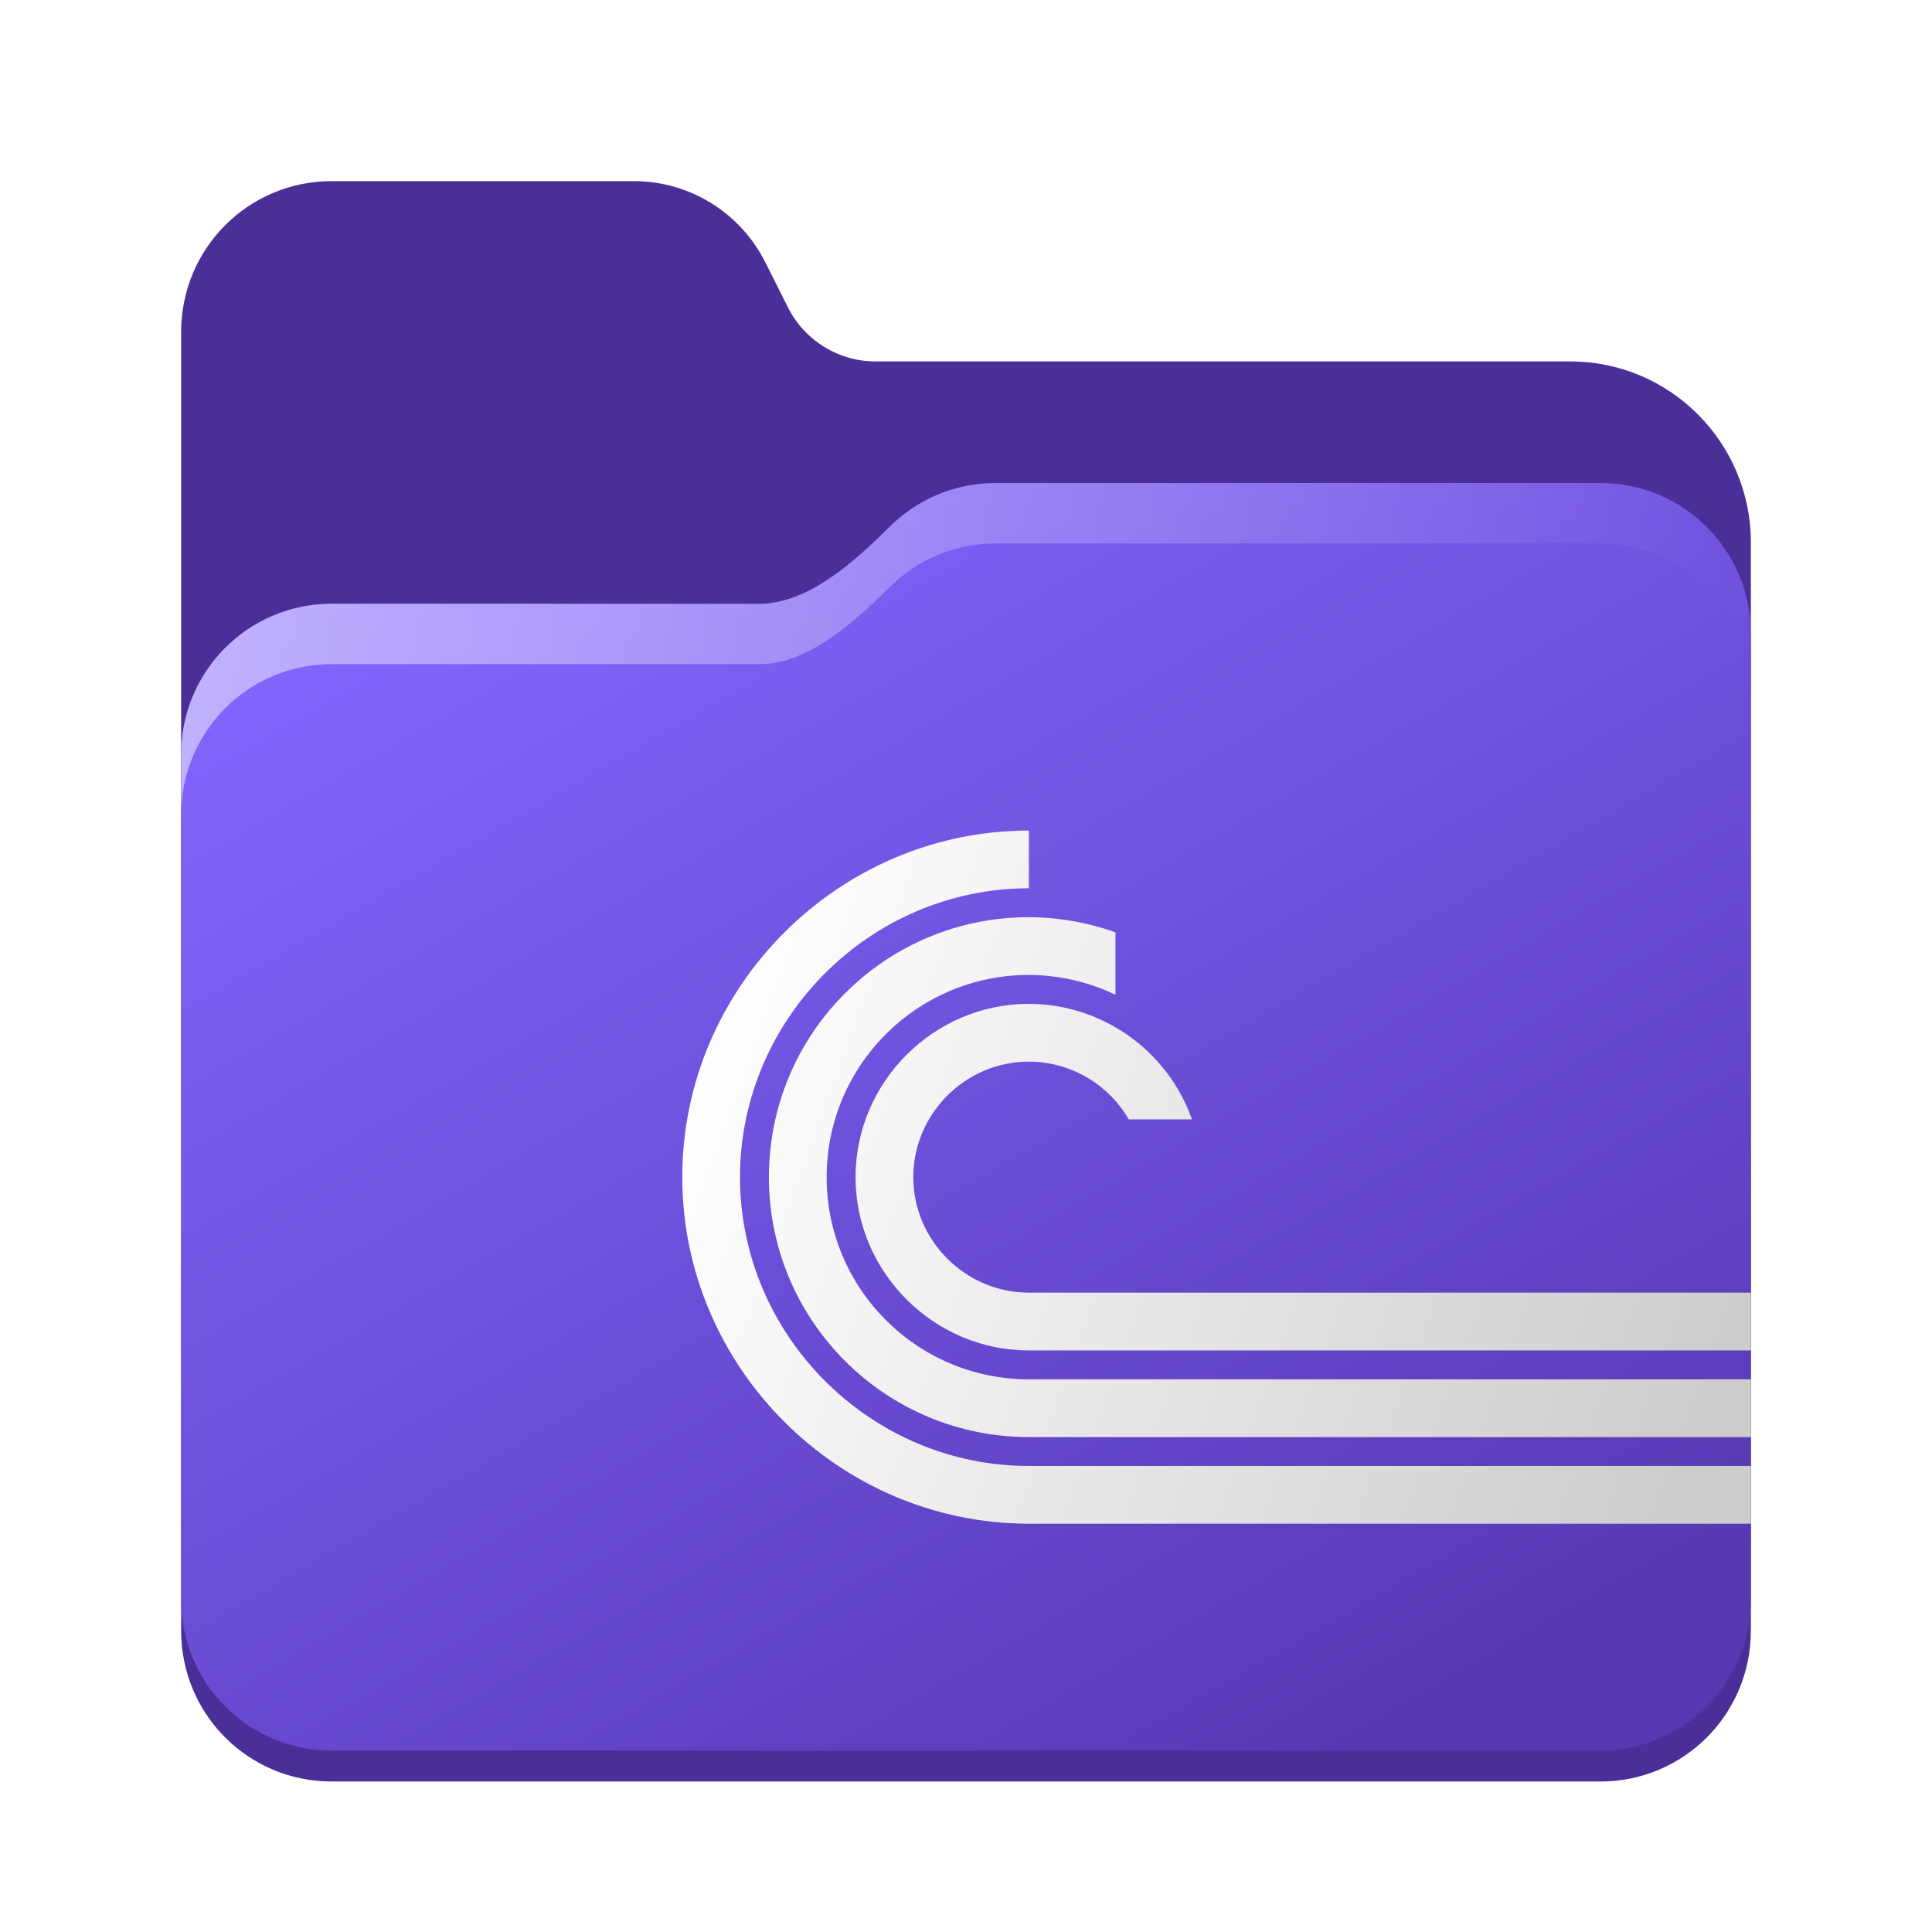
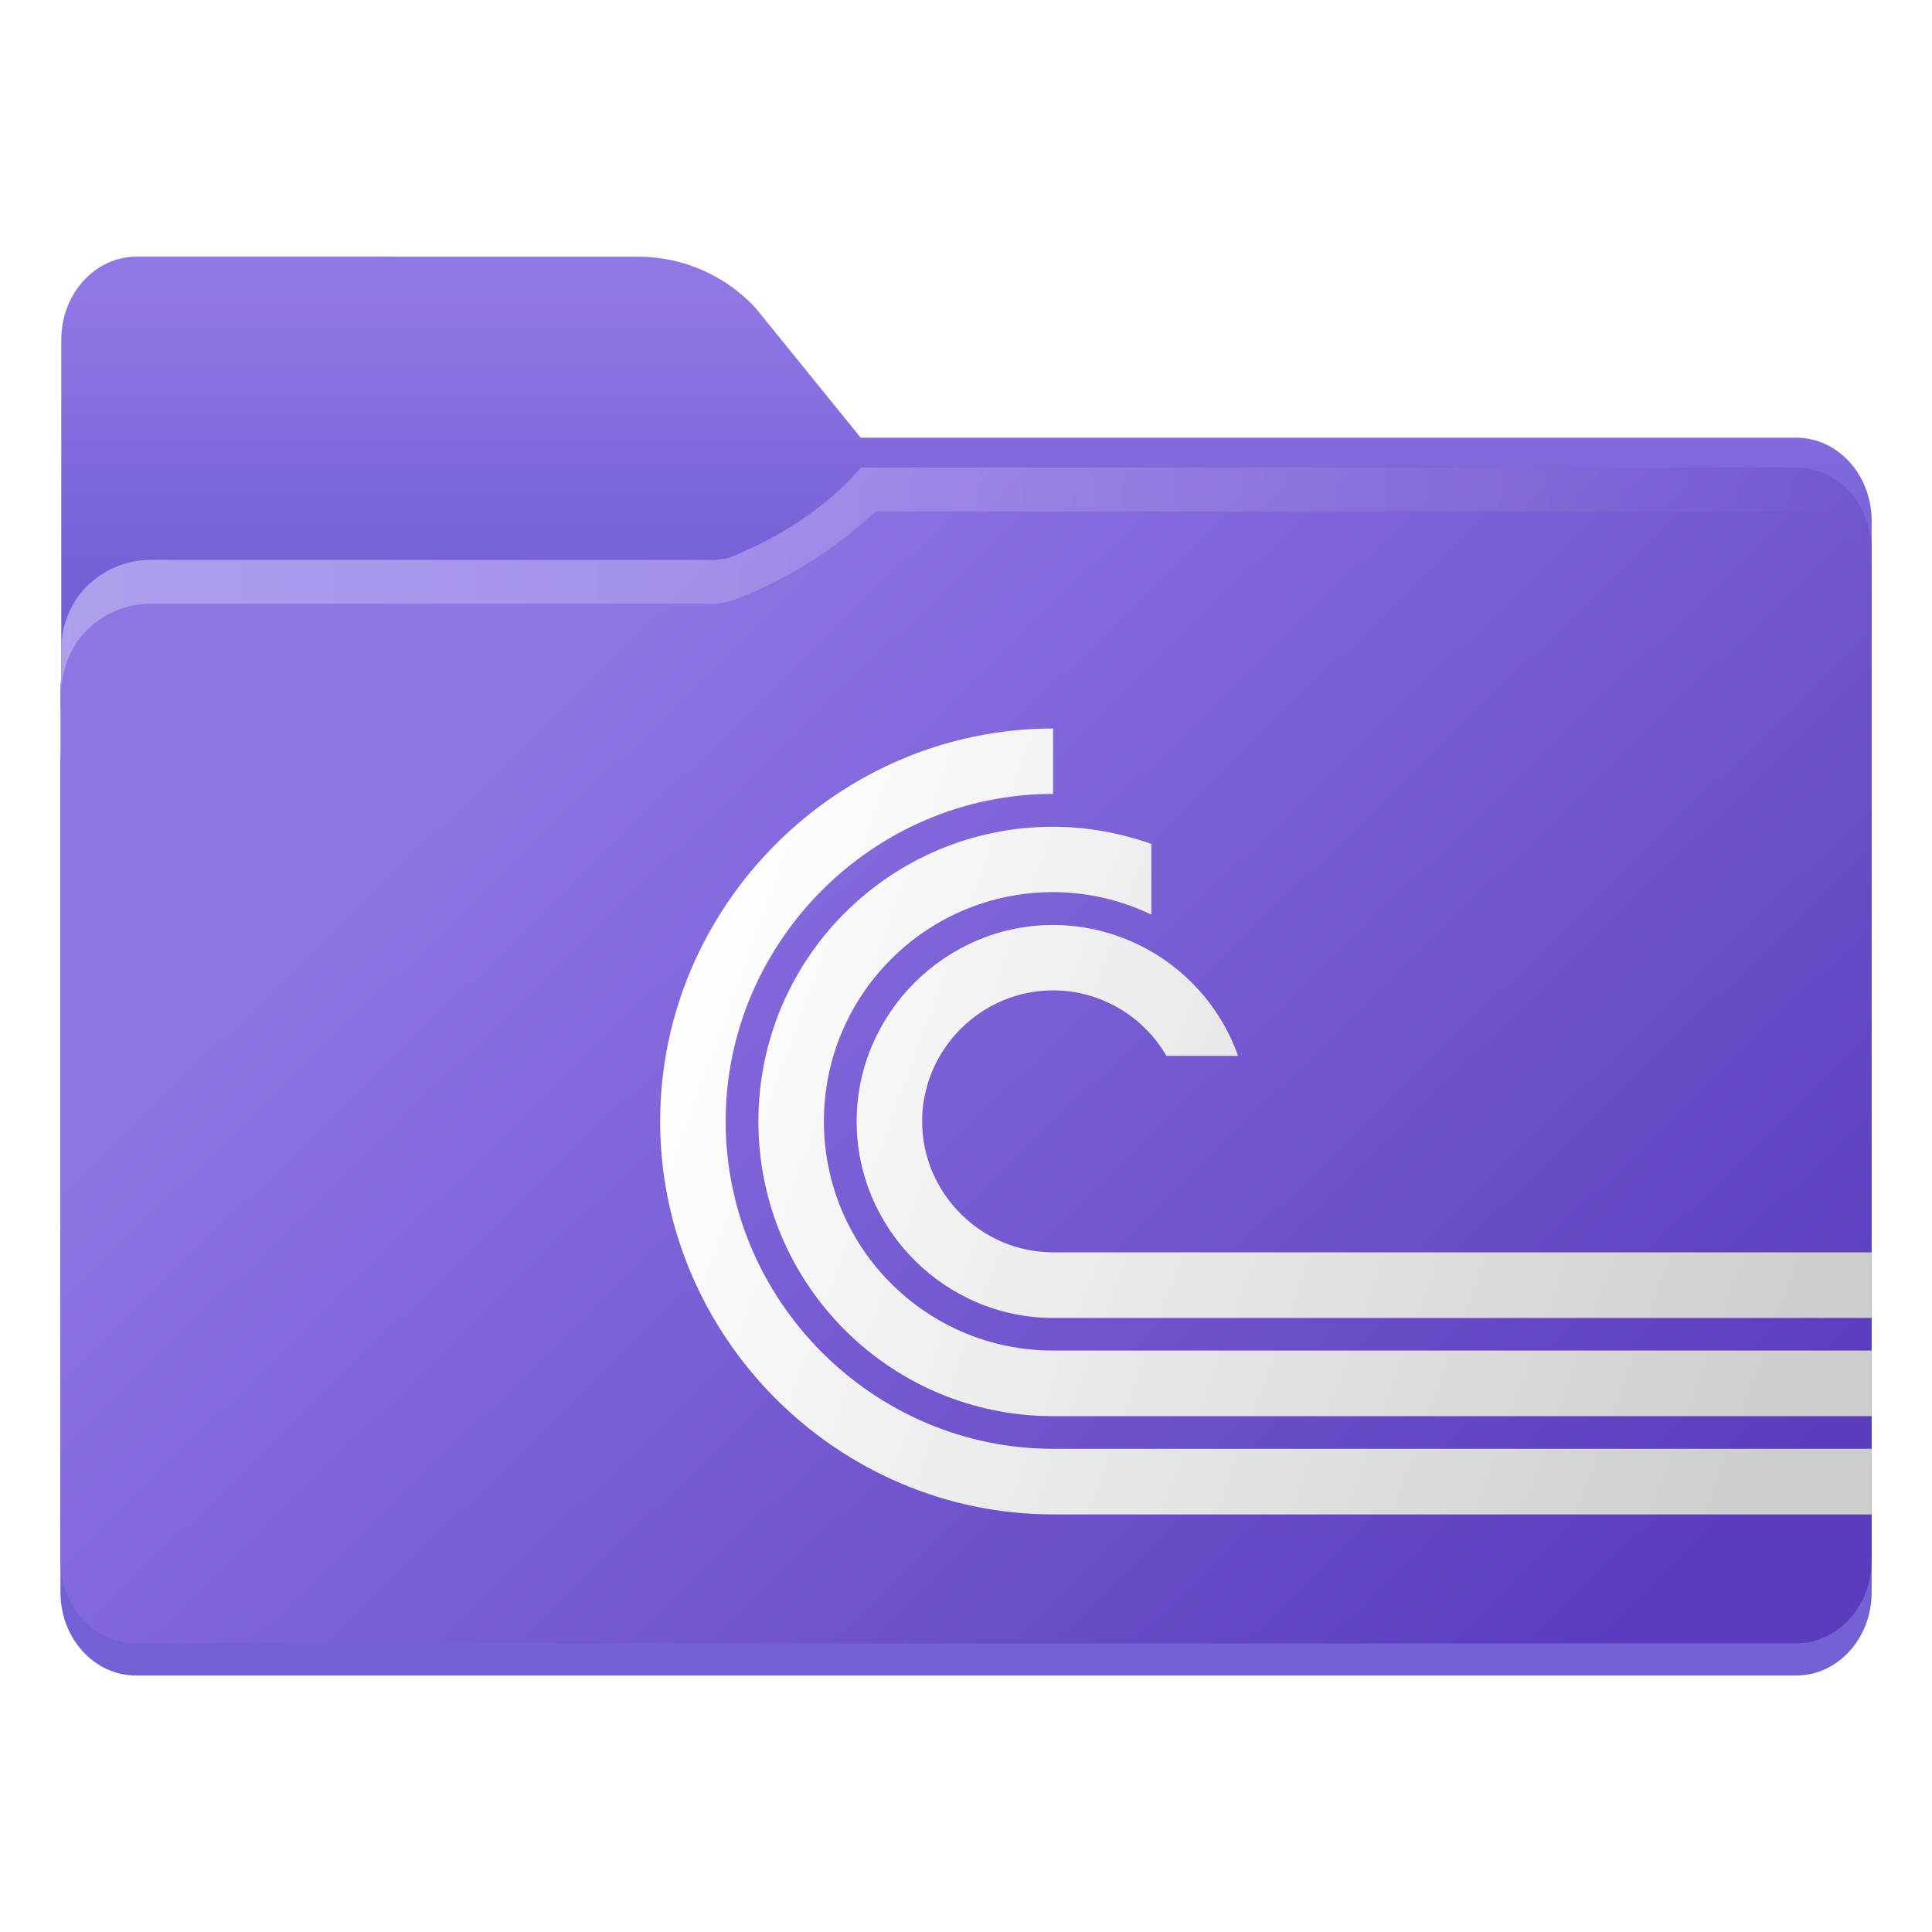
- <svg xmlns="http://www.w3.org/2000/svg" xmlns:xlink="http://www.w3.org/1999/xlink" height="128px" viewBox="0 0 128 128" width="128px" version="1.1" id="svg10">
-   <defs id="defs10">
-     <linearGradient id="linearGradient10">
-       <stop style="stop-color:#8466ff;stop-opacity:0.996;" offset="0" id="stop10" />
-       <stop style="stop-color:#5539b2;stop-opacity:0.996;" offset="1" id="stop11" />
-     </linearGradient>
-     <linearGradient xlink:href="#linearGradient20" id="linearGradient21" x1="12" y1="42.983" x2="116" y2="42.983" gradientUnits="userSpaceOnUse" gradientTransform="translate(4e-6,0.017958)" />
-     <linearGradient id="linearGradient20">
-       <stop style="stop-color:#ffffff;stop-opacity:0.5;" offset="0" id="stop20" />
-       <stop style="stop-color:#ffffff;stop-opacity:0;" offset="1" id="stop21" />
-     </linearGradient>
-     <linearGradient xlink:href="#linearGradient10" id="linearGradient11" x1="38" y1="28.955" x2="90" y2="119.022" gradientUnits="userSpaceOnUse" />
-     <linearGradient xlink:href="#linearGradient30" id="linearGradient31" x1="5.529" y1="8.122" x2="16.066" y2="11.957" gradientUnits="userSpaceOnUse" gradientTransform="matrix(6.313899,0,0,6.313899,12.4261,14.60111)" />
+ <svg xmlns="http://www.w3.org/2000/svg" xmlns:xlink="http://www.w3.org/1999/xlink" width="64" height="64" version="1.1" viewBox="0 0 16.933 16.933" id="svg30">
+   <defs id="defs8">
    <linearGradient id="linearGradient30">
      <stop style="stop-color:#ffffff;stop-opacity:1;" offset="0" id="stop30" />
      <stop style="stop-color:#cdcdcd;stop-opacity:1;" offset="1" id="stop31" />
    </linearGradient>
+     <style type="text/css" id="style1" />
+     <linearGradient id="linearGradient1911" x1="25.085" x2="25.085" y1="24.031" y2="26.412" gradientTransform="translate(-17.897 -21.385)" gradientUnits="userSpaceOnUse">
+       <stop stop-color="#fcbc19" stop-opacity=".996" offset="0" id="stop1" style="stop-color:#8f76e4;stop-opacity:0.996;" />
+       <stop stop-color="#f4b61f" offset="1" id="stop2" style="stop-color:#7660d6;stop-opacity:1;" />
+     </linearGradient>
+     <linearGradient id="linearGradient4625" x1=".529" x2="16.404" y1="5.066" y2="5.066" gradientUnits="userSpaceOnUse">
+       <stop stop-color="#b78815" offset="0" id="stop3" />
+       <stop stop-color="#e2b24b" stop-opacity="0" offset="1" id="stop4" />
+     </linearGradient>
+     <linearGradient id="linearGradient1951" x1="100" x2="133.19" y1="17.453" y2="51.606" gradientTransform="matrix(.26458 0 0 .26458 -20.108 -.13539)" gradientUnits="userSpaceOnUse">
+       <stop stop-color="#fce798" offset="0" id="stop5" style="stop-color:#8f76e4;stop-opacity:0.996;" />
+       <stop stop-color="#ffc937" offset="1" id="stop6" style="stop-color:#593dbd;stop-opacity:0.996;" />
+     </linearGradient>
+     <linearGradient id="linearGradient11110" x1=".529" x2="16.404" y1="5.381" y2="5.381" gradientUnits="userSpaceOnUse">
+       <stop stop-color="#fff" offset="0" id="stop7" />
+       <stop stop-color="#fff" stop-opacity="0" offset="1" id="stop8" />
+     </linearGradient>
+     <linearGradient id="_Linear2" x2="1" gradientTransform="matrix(0,5.348289,-5.348289,0,-109.8825,6.409799)" gradientUnits="userSpaceOnUse">
+       <stop style="stop-color:rgb(18,108,152)" offset="0" id="stop5-3" />
+       <stop style="stop-color:rgb(11,79,148)" offset="1" id="stop6-6" />
+     </linearGradient>
+     <linearGradient xlink:href="#linearGradient30" id="linearGradient31" x1="5.529" y1="8.122" x2="16.066" y2="11.957" gradientUnits="userSpaceOnUse" gradientTransform="matrix(0.9469102,0,0,0.9469102,0.8706899,0.3222474)" />
  </defs>
-   <linearGradient id="a" gradientTransform="matrix(0.45451 0 0 0.455522 -1210.292 616.1726)" gradientUnits="userSpaceOnUse" x1="2689.252" x2="2918.07" y1="-1106.803" y2="-1106.803">
-     <stop offset="0" stop-color="#62a0ea" id="stop1" />
-     <stop offset="0.058" stop-color="#afd4ff" id="stop2" />
-     <stop offset="0.122" stop-color="#62a0ea" id="stop3" />
-     <stop offset="0.873" stop-color="#62a0ea" id="stop4" />
-     <stop offset="0.956" stop-color="#c0d5ea" id="stop5" />
-     <stop offset="1" stop-color="#62a0ea" id="stop6" />
-   </linearGradient>
-   <path d="m 21.977 12 c -5.527 0 -9.977 4.461 -9.977 10 v 86.031 c 0 5.543 4.449 10 9.977 10 h 84.043 c 5.531 0 9.98 -4.457 9.98 -10 v -72.086 c 0 -6.629 -5.359 -12 -11.973 -12 h -46.027 c -2.453 0 -4.695 -1.387 -5.797 -3.582 l -1.504 -2.992 c -1.656 -3.293 -5.02 -5.371 -8.699 -5.371 z m 0 0" fill="#438de6" id="path6" style="fill:#4b2f99;fill-opacity:0.996" />
-   <path d="m 65.977 32 c -2.746 0 -5.227 1.102 -7.027 2.891 c -2.273 2.254 -5.383 5.109 -8.633 5.109 h -28.34 c -5.527 0 -9.977 4.461 -9.977 10 v 55.977 c 0 5.539 4.449 10 9.977 10 h 84.043 c 5.531 0 9.98 -4.461 9.98 -10 v -63.977 c 0 -5.539 -4.449 -10 -9.98 -10 z m 0 0" fill="#a4caee" id="path8" style="fill:url(#linearGradient11)" />
-   <path id="path19-9" style="display:inline;fill:url(#linearGradient21);fill-opacity:1;stroke-width:4;stroke-linecap:round;enable-background:new;stop-color:#000000" d="m 65.979,32.002 c -2.747,0 -5.228,1.101 -7.029,2.889 -2.274,2.257 -5.385,5.111 -8.633,5.111 h -28.338 c -5.528,0 -9.979,4.46 -9.979,10 V 54 c 8.61e-4,-5.539 4.451,-9.998 9.979,-9.998 h 28.338 c 3.248,0 6.359,-2.854 8.633,-5.111 1.801,-1.788 4.283,-2.889 7.029,-2.889 h 40.043 c 5.528,0 9.979,4.46 9.979,10 v -4 c 0,-5.54 -4.451,-10 -9.979,-10 z" />
-   <path d="m 68.163,55.027 c -12.596,0 -22.961,10.365 -22.961,22.961 0,12.596 10.365,22.961 22.961,22.961 H 116 V 97.124 H 68.163 c -10.498,0 -19.136,-8.638 -19.136,-19.136 0,-10.498 8.638,-19.136 19.136,-19.136 z m 0,5.739 c -9.513,0 -17.222,7.709 -17.222,17.222 0,9.513 7.709,17.222 17.222,17.222 H 116 V 91.383 H 68.163 c -7.399,0 -13.395,-5.996 -13.395,-13.395 0,-7.399 5.996,-13.395 13.395,-13.395 1.986,0.005 3.947,0.453 5.739,1.312 v -4.133 c -1.841,-0.658 -3.781,-0.999 -5.739,-1.006 z m 0,5.742 c -6.299,0 -11.481,5.181 -11.481,11.481 0,6.299 5.181,11.481 11.481,11.481 H 116 V 85.641 H 68.163 c -4.199,0 -7.655,-3.454 -7.655,-7.653 0,-4.199 3.457,-7.653 7.655,-7.653 2.726,0.002 5.254,1.466 6.619,3.825 h 4.187 C 77.357,69.591 73.011,66.515 68.163,66.508 Z" style="clip-rule:evenodd;fill:url(#linearGradient31);fill-rule:nonzero;stroke-width:2.334;stroke-linejoin:round;stroke-miterlimit:2" id="path3" />
+   <path d="m1.198 2.249c-0.365 0-0.661 0.326-0.661 0.728v2.964c-0.003 0.026-0.007 0.052-0.007 0.079v7.937c0 0.402 0.296 0.728 0.661 0.728h14.552c0.365 0 0.661-0.326 0.661-0.728v-9.393c0-0.402-0.296-0.728-0.661-0.728v5.16e-4h-8.199l-0.899-1.109s-0.366-0.478-1.058-0.478h-1.323z" color="#000000" color-rendering="auto" dominant-baseline="auto" fill="url(#linearGradient1911)" image-rendering="auto" shape-rendering="auto" solid-color="#000000" stop-color="#000000" style="font-feature-settings:normal;font-variant-alternates:normal;font-variant-caps:normal;font-variant-east-asian:normal;font-variant-ligatures:normal;font-variant-numeric:normal;font-variant-position:normal;font-variation-settings:normal;inline-size:0;isolation:auto;mix-blend-mode:normal;shape-margin:0;shape-padding:0;text-decoration-color:#000000;text-decoration-line:none;text-decoration-style:solid;text-indent:0;text-orientation:mixed;text-transform:none;white-space:normal" id="path8" />
+   <g fill="#5e4aa6" stroke-width=".265" id="g27">
+     <circle cx="-330.35" cy="-328.38" r="0" id="circle8" />
+     <circle cx="-312.11" cy="-326.25" r="0" id="circle9" />
+     <circle cx="-306.02" cy="-333.07" r="0" id="circle10" />
+     <circle cx="-308.84" cy="-326.01" r="0" id="circle11" />
+     <g transform="translate(.000295 -.00032978)" id="g16">
+       <circle cx="-330.35" cy="-328.38" r="0" id="circle12" />
+       <circle cx="-312.11" cy="-326.25" r="0" id="circle13" />
+       <circle cx="-306.02" cy="-333.07" r="0" id="circle14" />
+       <circle cx="-308.84" cy="-326.01" r="0" id="circle15" />
+       <circle cx="-328.8" cy="-330.45" r="0" id="circle16" />
+     </g>
+     <circle cx="-330.35" cy="-328.38" r="0" id="circle17" />
+     <circle cx="-312.11" cy="-326.25" r="0" id="circle18" />
+     <circle cx="-306.02" cy="-333.07" r="0" id="circle19" />
+     <circle cx="-308.84" cy="-326.01" r="0" id="circle20" />
+     <circle cx="-328.8" cy="-330.45" r="0" id="circle21" />
+     <g transform="translate(2.95e-4,-3.2978e-4)" id="g26">
+       <circle cx="-330.35" cy="-328.38" r="0" id="circle22" />
+       <circle cx="-312.11" cy="-326.25" r="0" id="circle23" />
+       <circle cx="-306.02" cy="-333.07" r="0" id="circle24" />
+       <circle cx="-308.84" cy="-326.01" r="0" id="circle25" />
+       <circle cx="-328.8" cy="-330.45" r="0" id="circle26" />
+     </g>
+   </g>
+   <path d="m7.542 4.098s-0.359 0.479-1.157 0.792c-0.033 0.006-0.065 0.012-0.101 0.017h-4.961c-0.22 0-0.418 0.089-0.562 0.232-0.139 0.139-0.22 0.333-0.225 0.546v0.517c-0.003 0.026-0.007 0.052-0.007 0.079v7.395c0 0.201 0.074 0.383 0.193 0.514 0.12 0.132 0.286 0.213 0.468 0.213h14.552c0.183 0 0.348-0.082 0.468-0.213 0.12-0.132 0.194-0.313 0.194-0.514v-8.851c0-0.201-0.074-0.383-0.194-0.515-0.119-0.131-0.284-0.212-0.467-0.212h-7.482z" fill="url(#linearGradient1951)" id="path29" />
+   <path d="m7.542 4.098s-0.359 0.479-1.157 0.792c-0.033 0.006-0.065 0.012-0.101 0.017h-4.961c-0.22 0-0.418 0.089-0.562 0.232-0.139 0.139-0.22 0.333-0.225 0.546v0.384c0.005-0.212 0.086-0.406 0.225-0.546 0.143-0.143 0.342-0.232 0.562-0.232h4.961c0.036-0.005 0.068-0.011 0.101-0.017 0.759-0.263 1.288-0.792 1.288-0.792h8.071c0.182 3.704e-4 0.347 0.081 0.467 0.212 0.12 0.132 0.194 0.314 0.194 0.515v-0.384c0-0.201-0.074-0.383-0.194-0.515-0.119-0.131-0.284-0.212-0.467-0.212h-7.482zm-7.006 2.104c-0.003 0.026-0.007 0.052-0.007 0.079v0.384c0-0.027 0.004-0.053 0.007-0.079z" fill="url(#linearGradient11110)" opacity=".3" id="path30" />
+   <path d="m 9.23,6.385 c -1.889,0 -3.444,1.554 -3.444,3.444 0,1.889 1.554,3.444 3.444,3.444 H 16.404 V 12.698 H 9.23 c -1.574,0 -2.87,-1.295 -2.87,-2.87 0,-1.574 1.295,-2.87 2.87,-2.87 z m 0,0.861 c -1.427,0 -2.583,1.156 -2.583,2.583 0,1.427 1.156,2.583 2.583,2.583 H 16.404 V 11.837 H 9.23 c -1.11,0 -2.009,-0.899 -2.009,-2.009 0,-1.11 0.899,-2.009 2.009,-2.009 0.298,7.002e-4 0.592,0.068 0.861,0.197 V 7.397 C 9.814,7.298 9.523,7.247 9.23,7.246 Z m 0,0.861 c -0.945,0 -1.722,0.777 -1.722,1.722 0,0.945 0.777,1.722 1.722,1.722 H 16.404 V 10.976 H 9.23 c -0.63,0 -1.148,-0.518 -1.148,-1.148 0,-0.63 0.518,-1.148 1.148,-1.148 0.409,3.497e-4 0.788,0.22 0.993,0.574 h 0.628 C 10.608,8.569 9.957,8.108 9.23,8.107 Z" style="clip-rule:evenodd;fill:url(#linearGradient31);fill-rule:nonzero;stroke-width:0.35;stroke-linejoin:round;stroke-miterlimit:2" id="path3" />
</svg>
